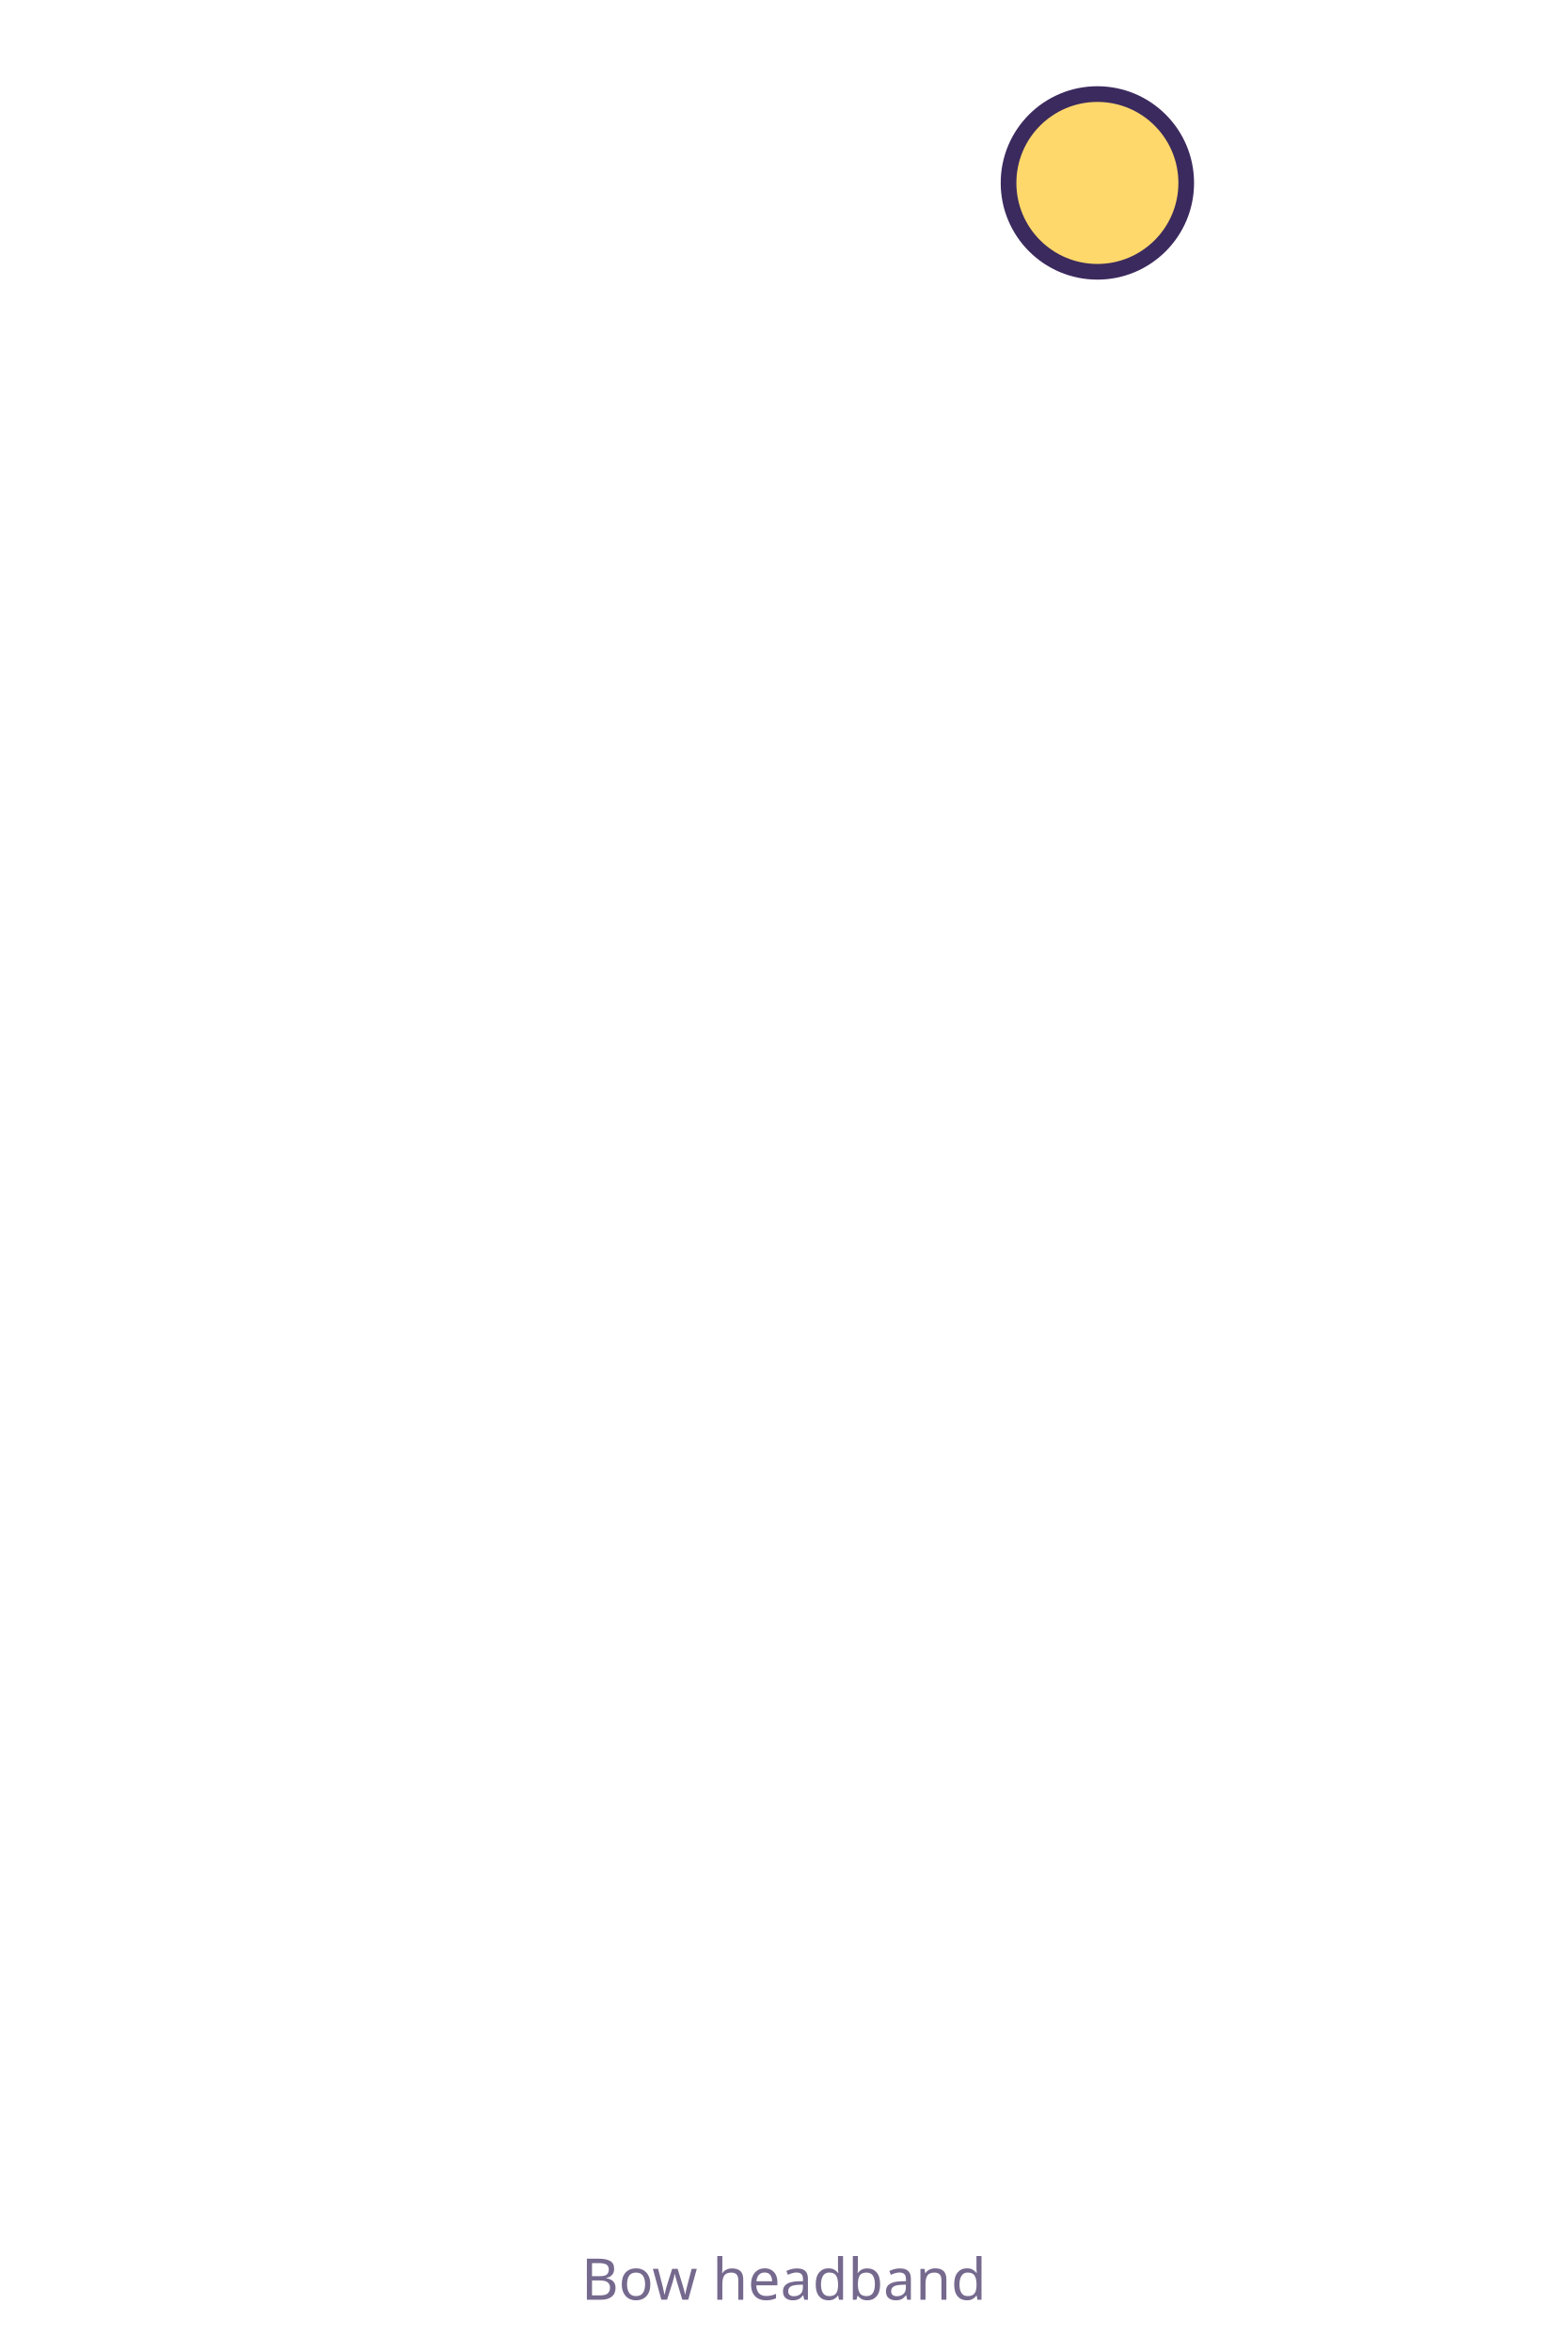
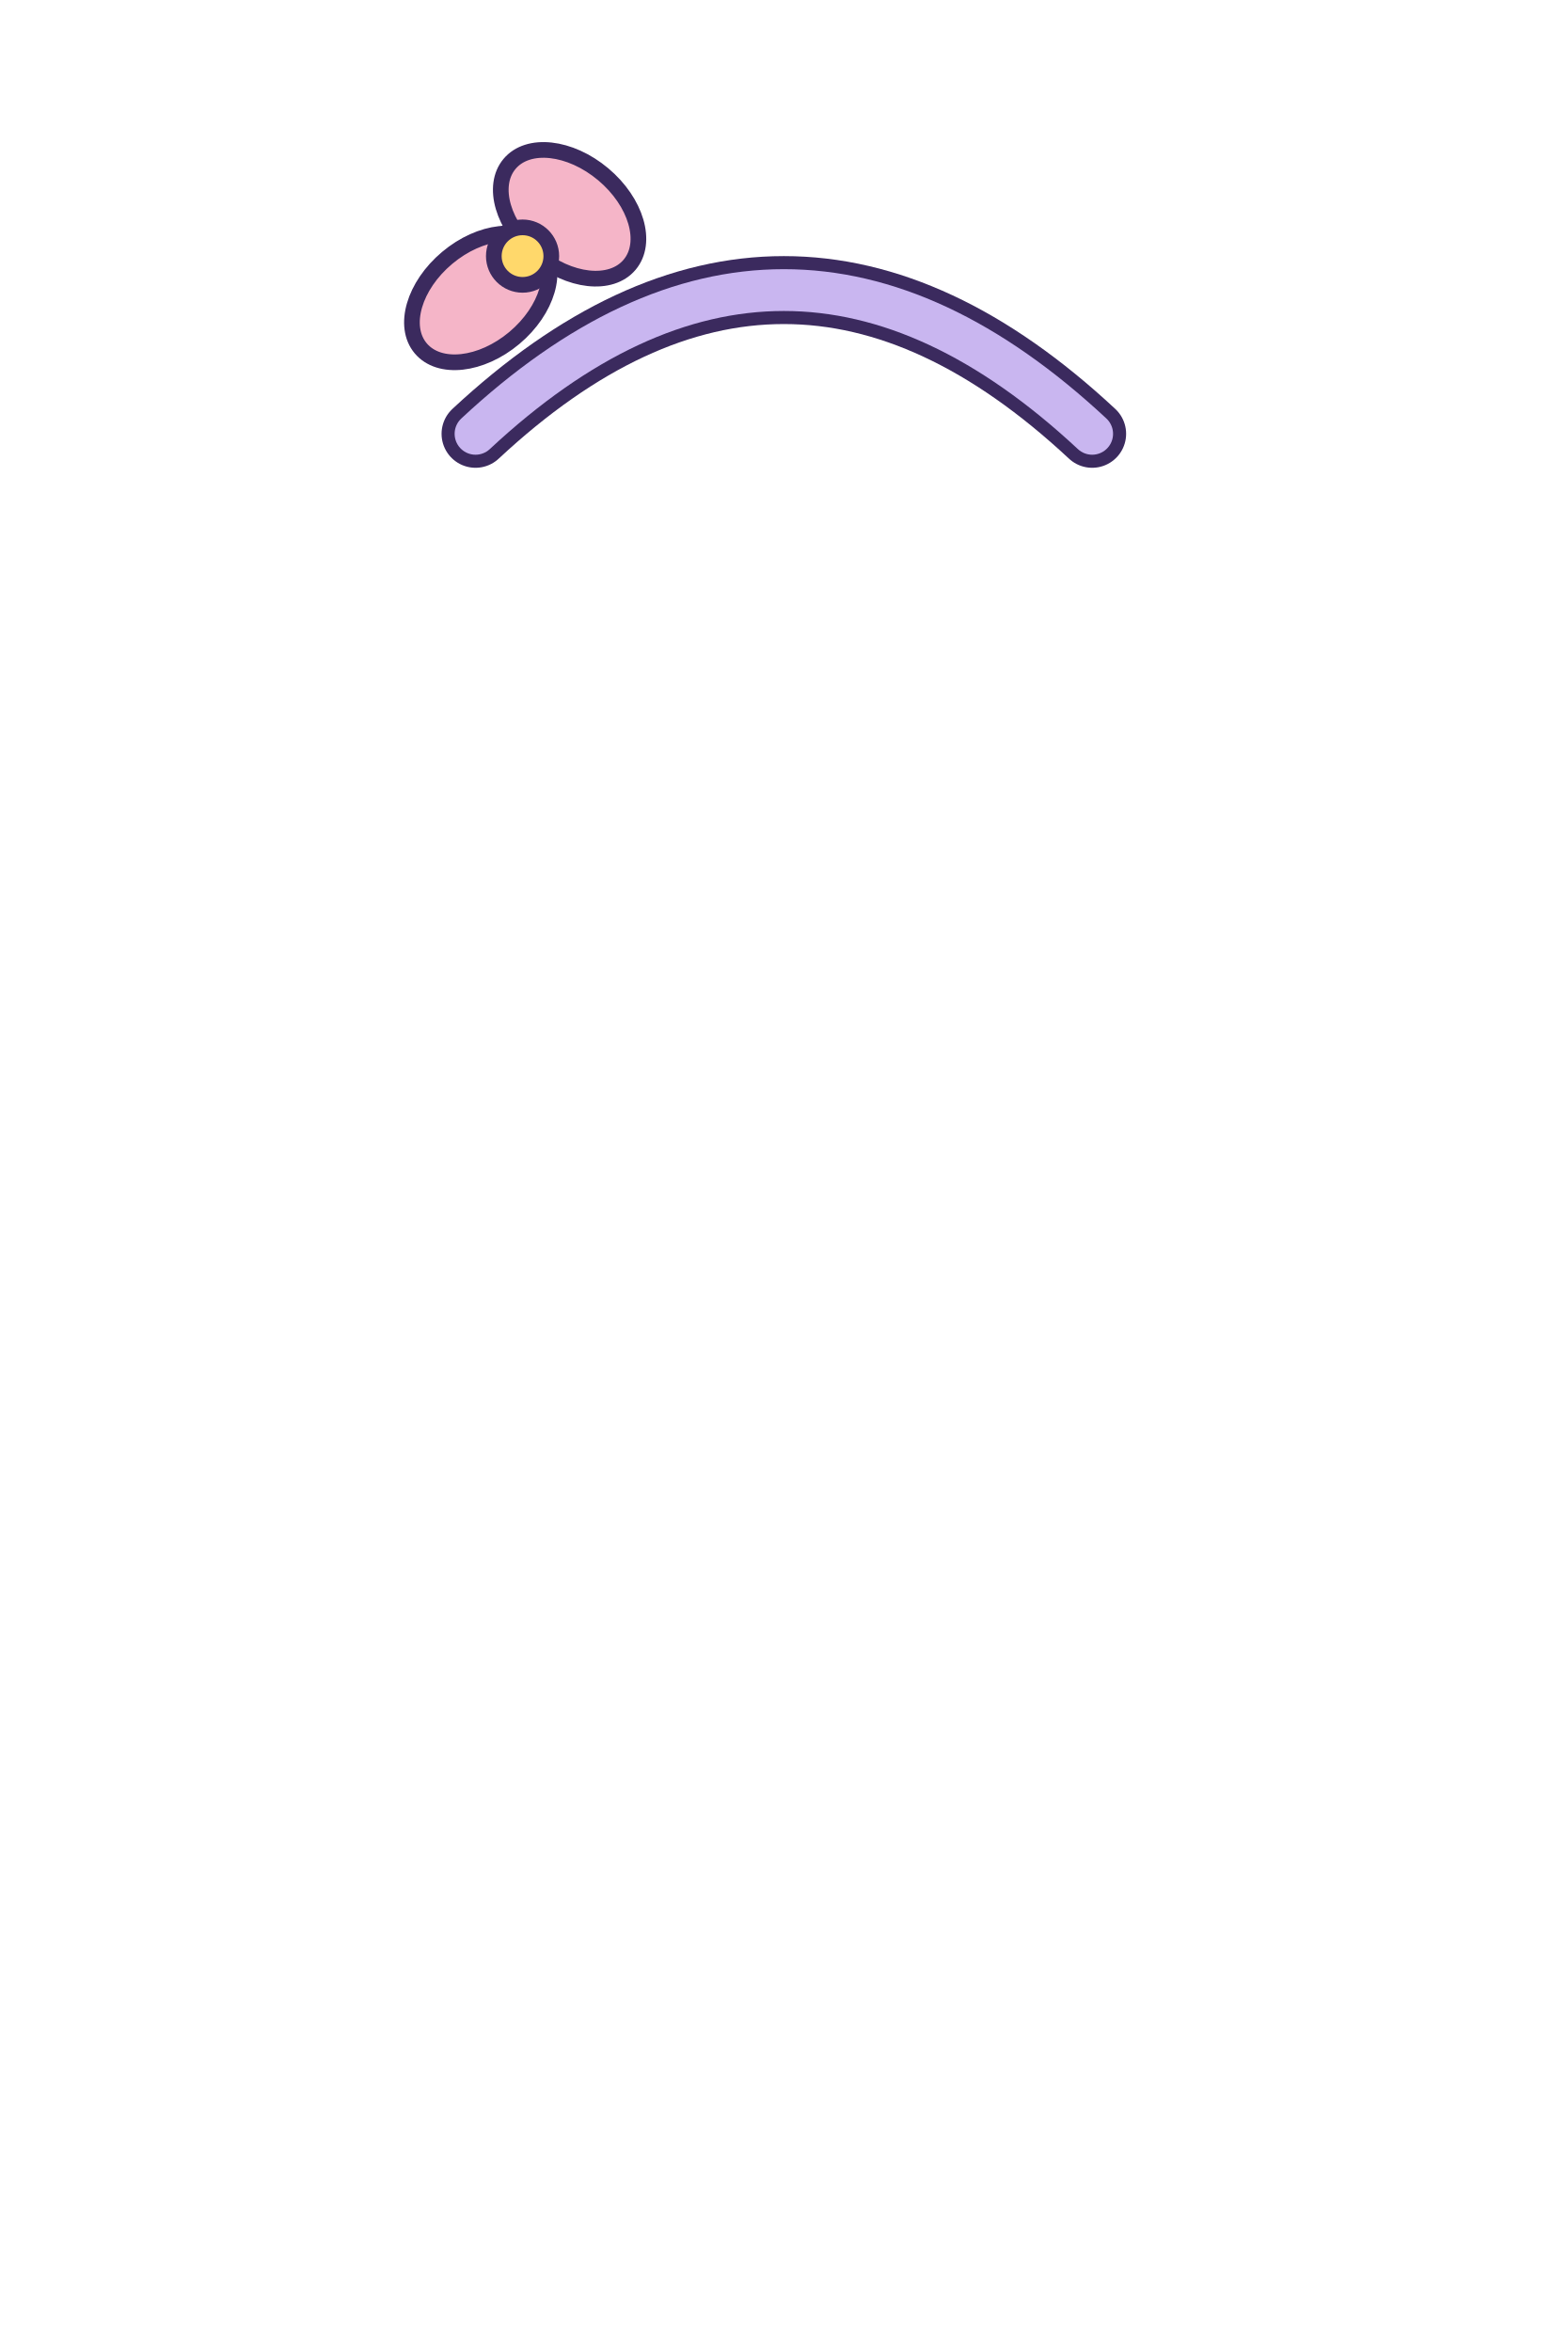
- <svg xmlns="http://www.w3.org/2000/svg" viewBox="0 0 600 900" width="600" height="900" role="img" aria-label="Bow headband (placeholder)">
-   <circle cx="420" cy="70" r="34" fill="#FFD86B" stroke="#3B2A5E" stroke-width="6" />
-   <text x="300" y="880" font-family="system-ui, sans-serif" font-size="22" fill="#3B2A5E" text-anchor="middle" opacity="0.7">Bow headband</text>
+ <svg xmlns="http://www.w3.org/2000/svg" viewBox="0 0 600 900" width="600" height="900" role="img" aria-label="Bow headband">
+   <path d="M182 166 q 118 -110 236 0" fill="none" stroke="#3B2A5E" stroke-width="26" stroke-linecap="round" />
+   <path d="M182 166 q 118 -110 236 0" fill="none" stroke="#C9B6F0" stroke-width="16" stroke-linecap="round" />
+   <ellipse cx="184" cy="114" rx="30" ry="20" fill="#F5B5C8" stroke="#3B2A5E" stroke-width="6" stroke-linejoin="round" stroke-linecap="round" transform="rotate(-40 184 114)" />
+   <ellipse cx="218" cy="82" rx="30" ry="20" fill="#F5B5C8" stroke="#3B2A5E" stroke-width="6" stroke-linejoin="round" stroke-linecap="round" transform="rotate(40 218 82)" />
+   <circle cx="200" cy="98" r="11" fill="#FFD86B" stroke="#3B2A5E" stroke-width="6" stroke-linejoin="round" stroke-linecap="round" />
</svg>
